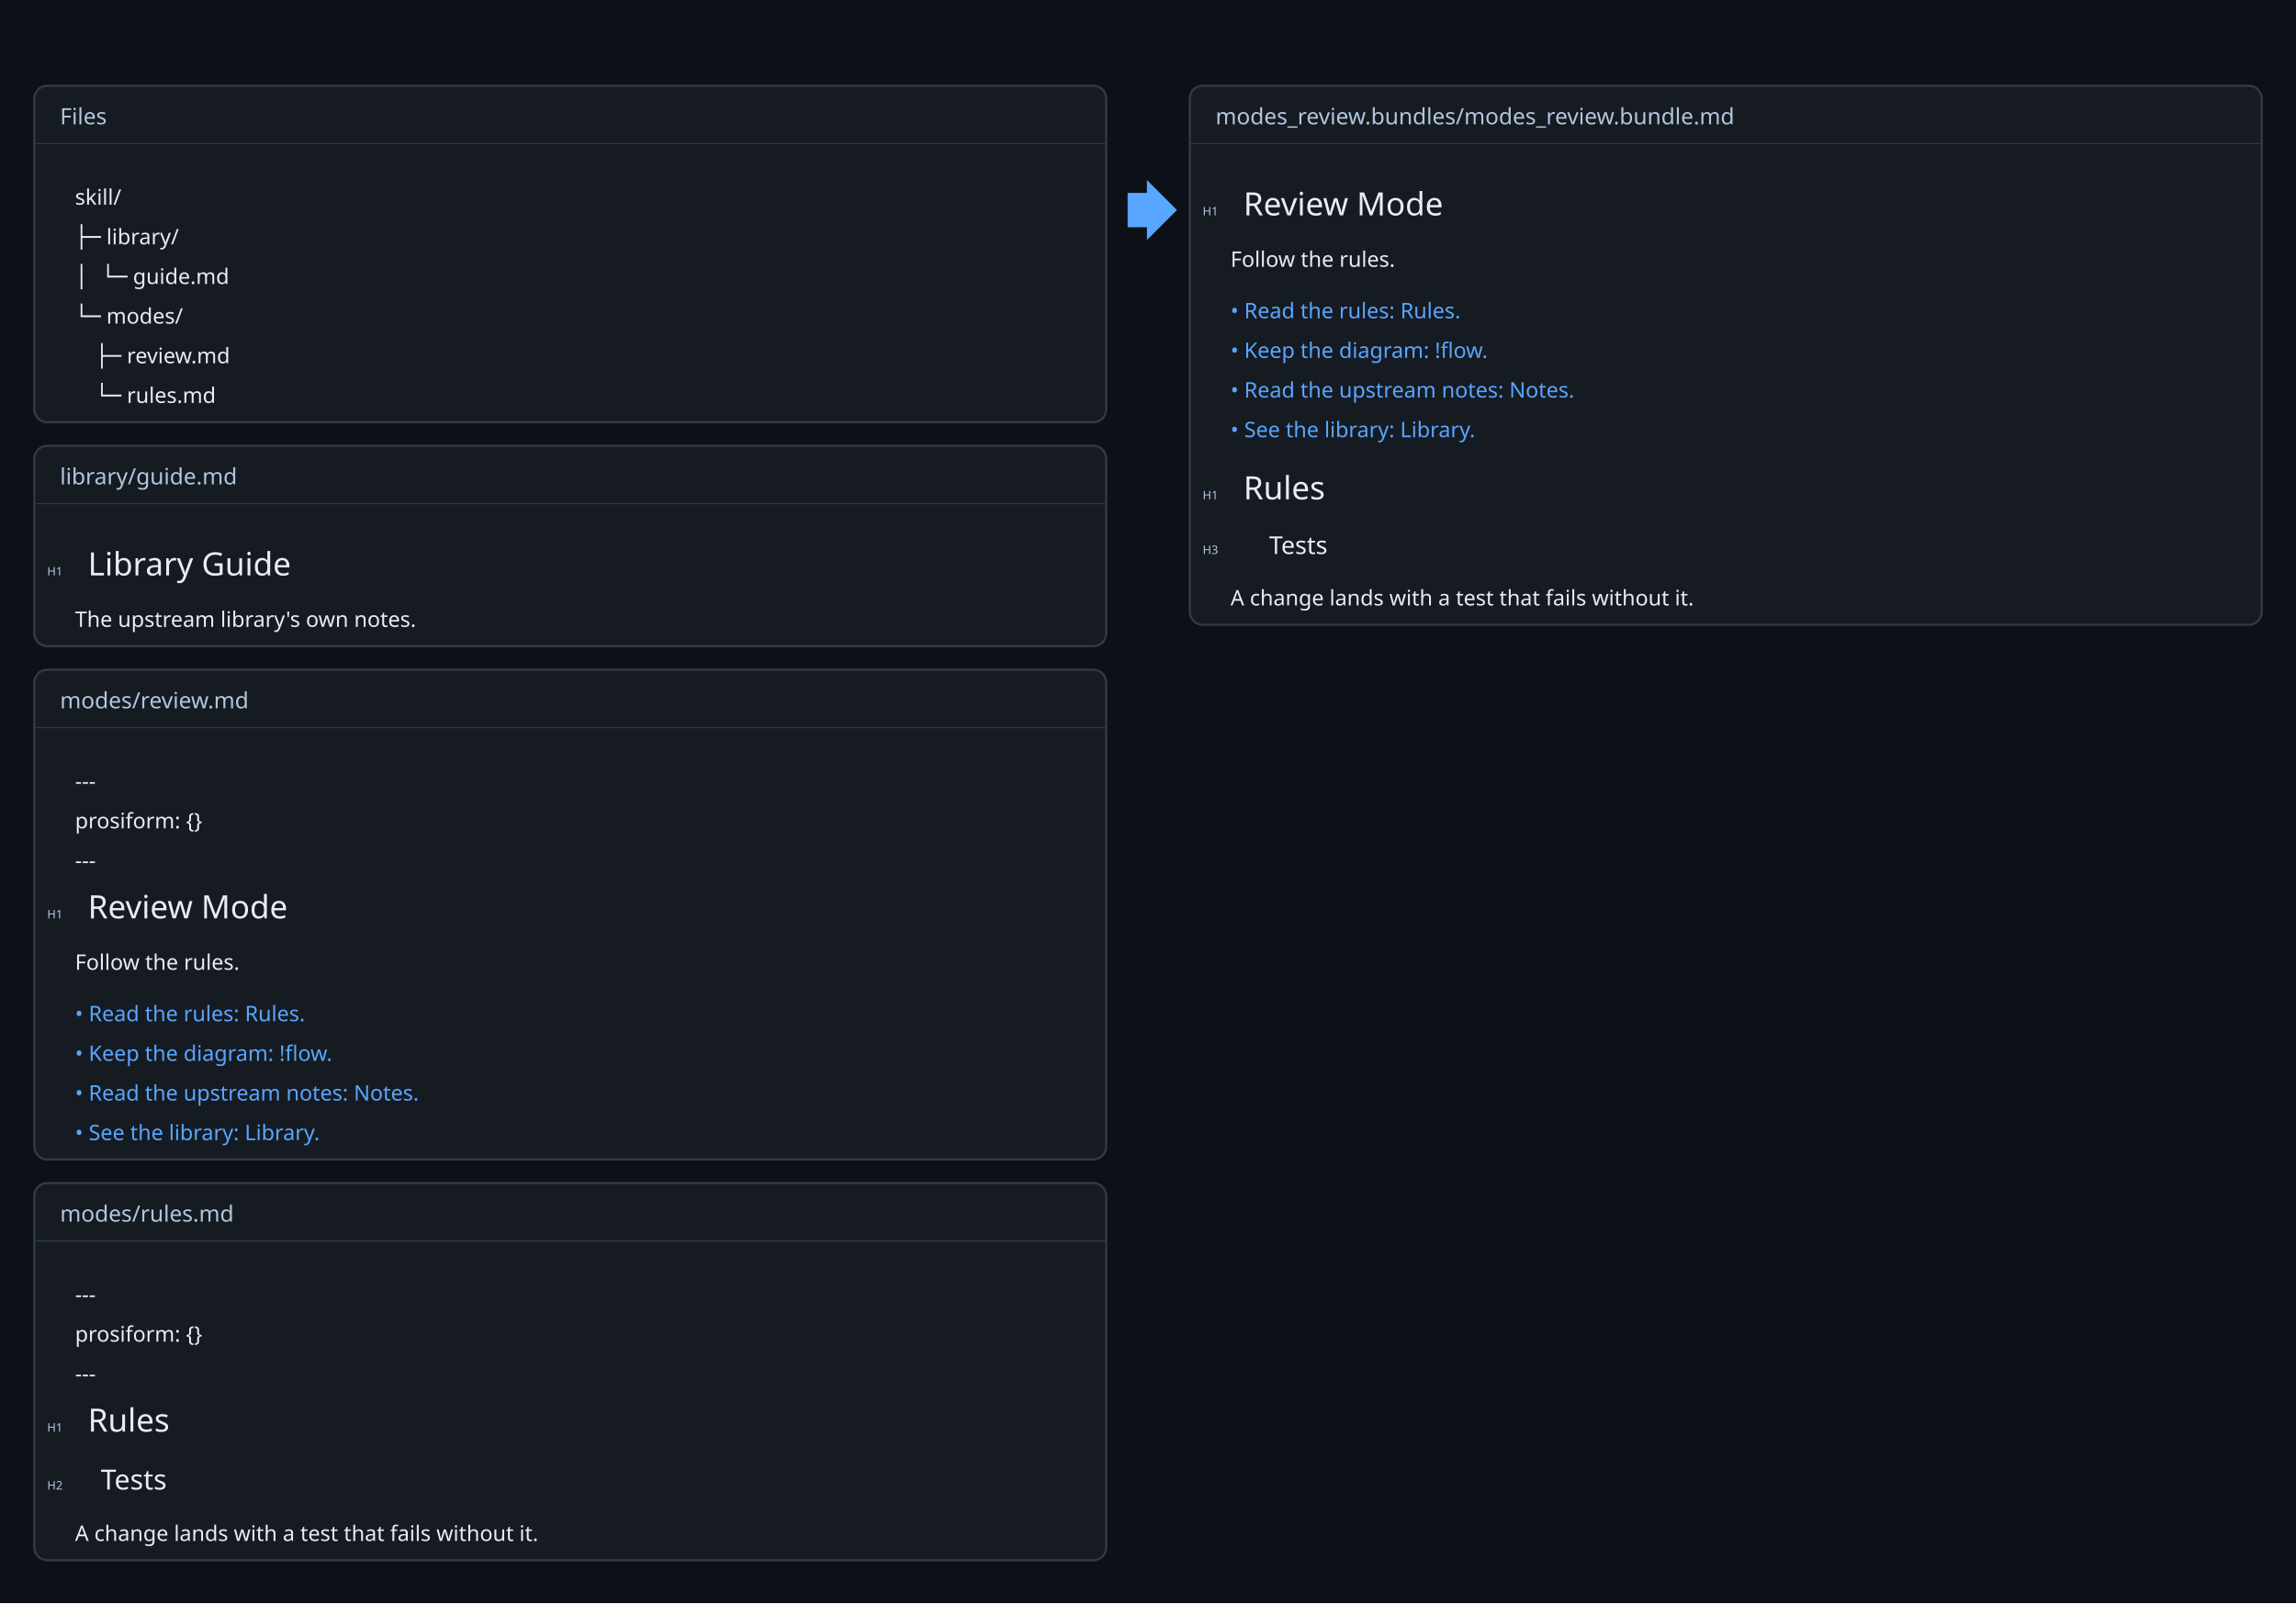
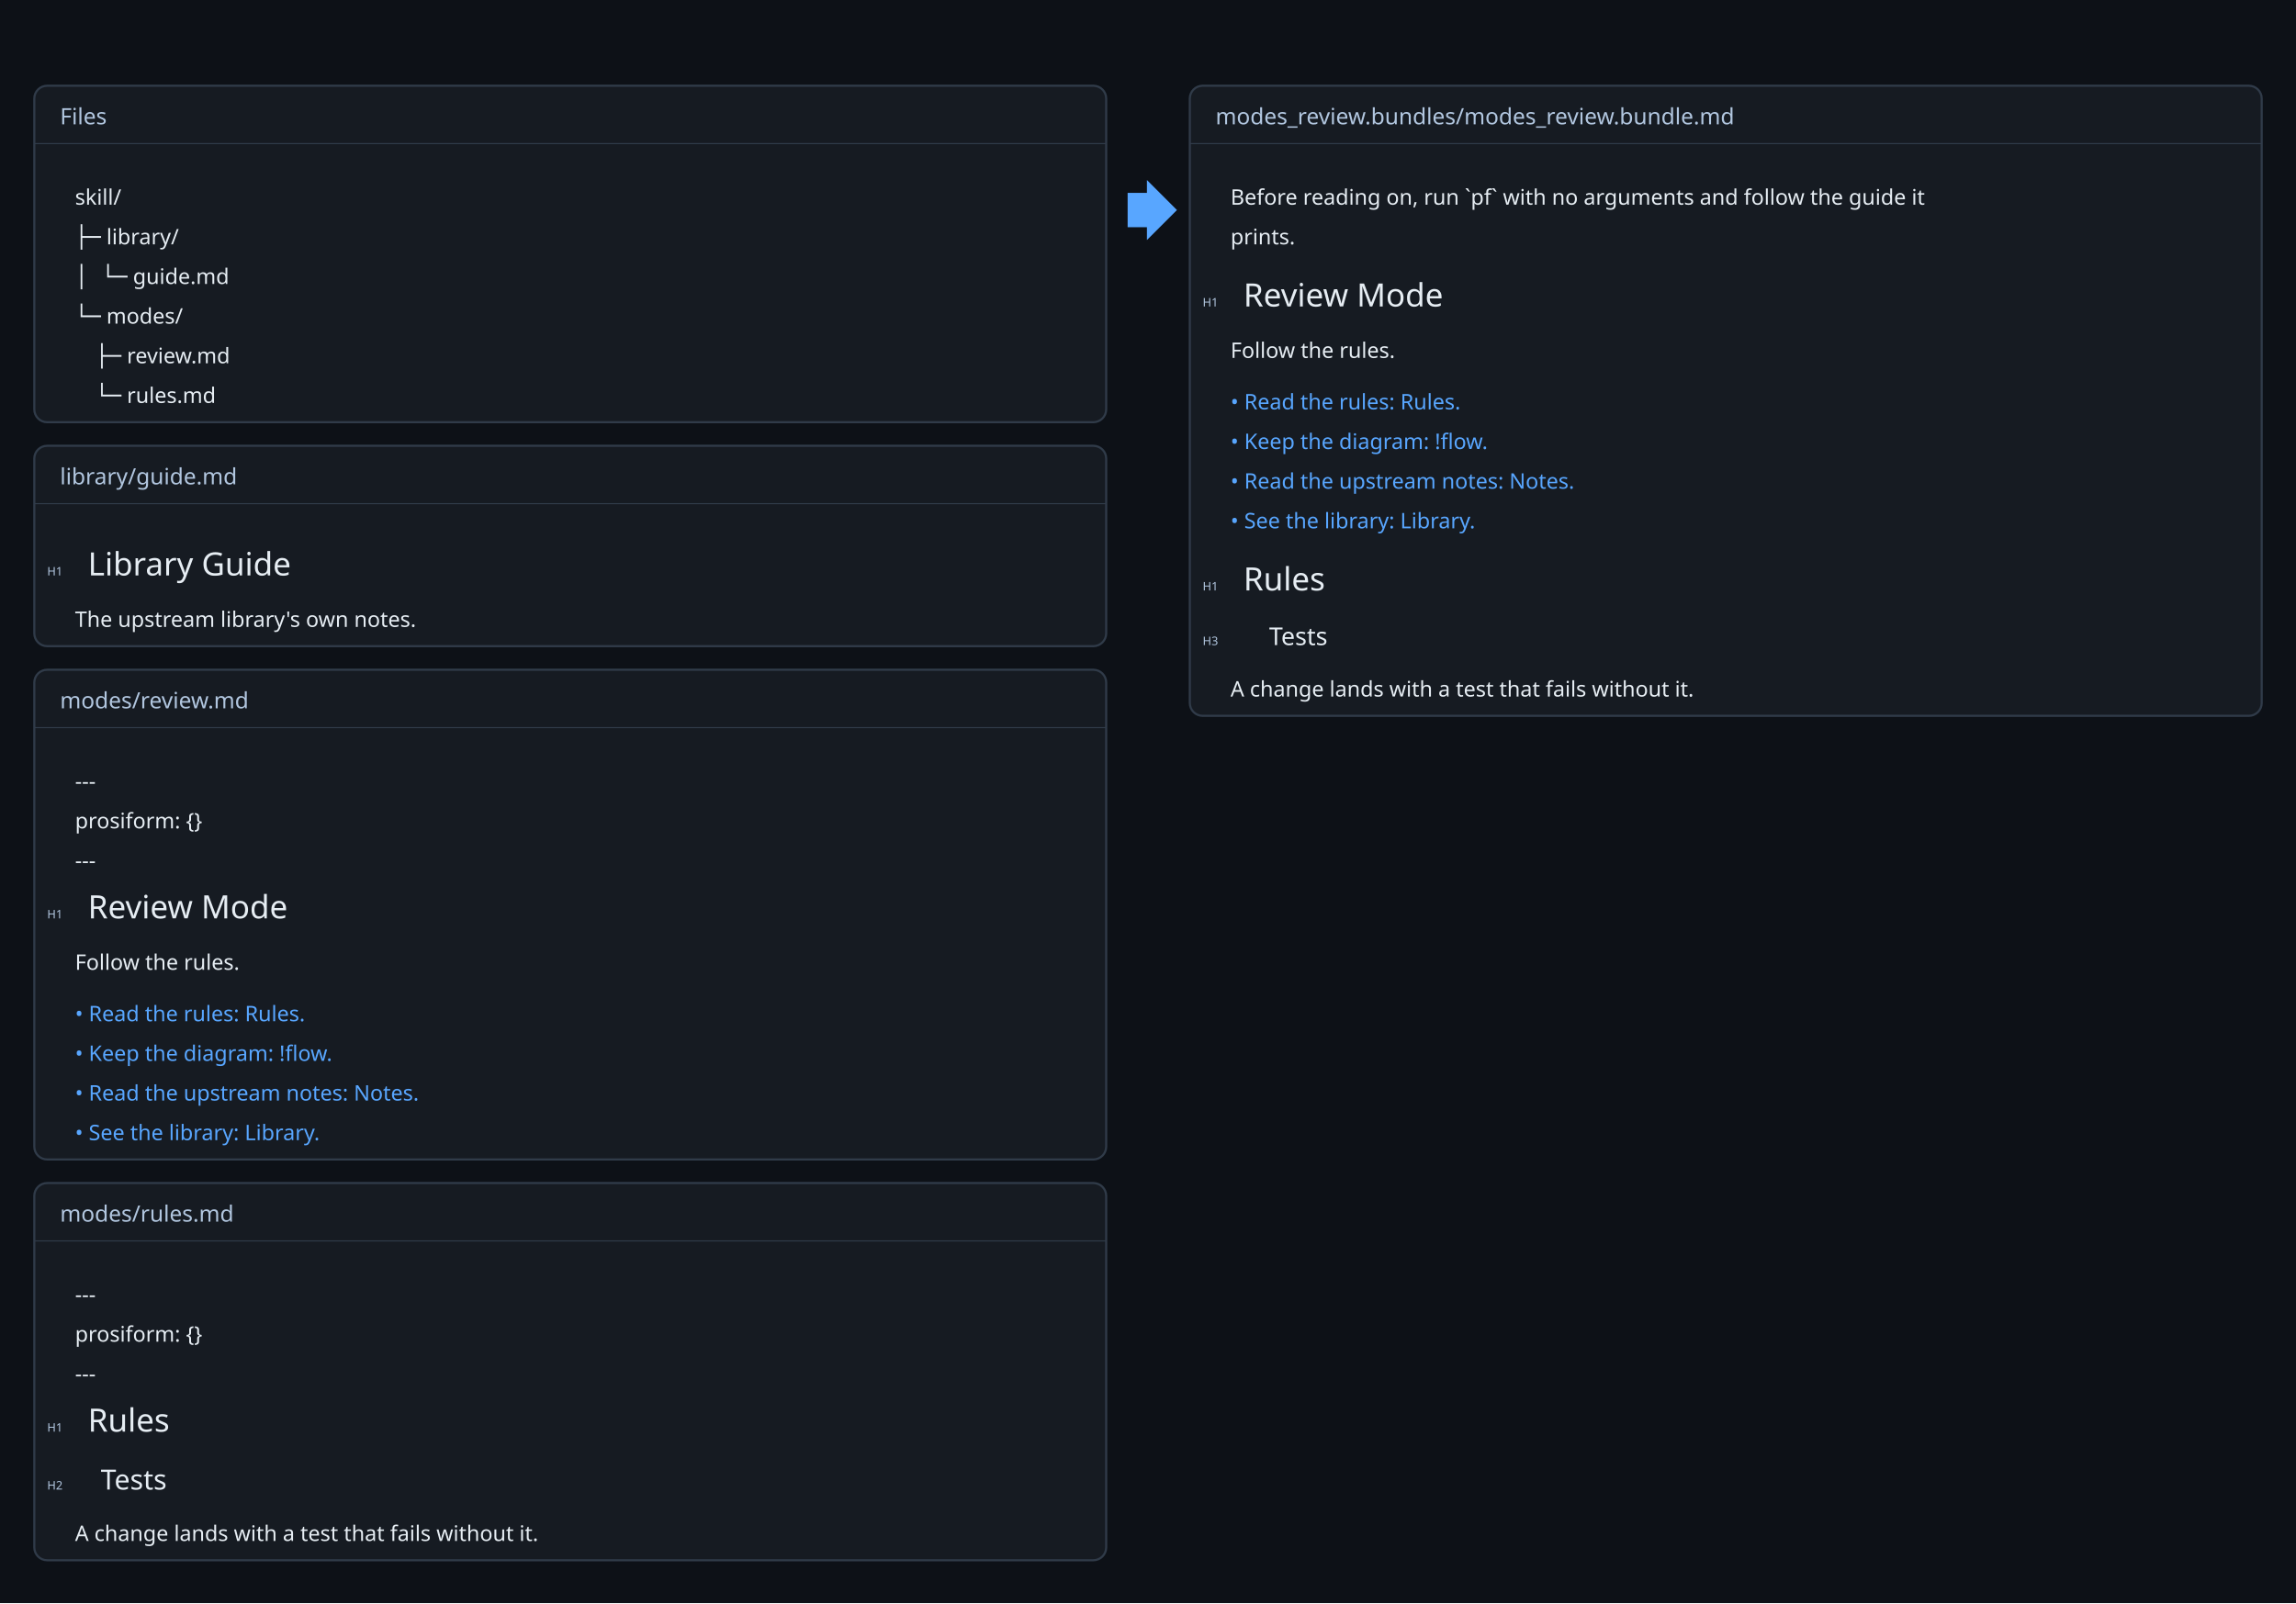
<svg xmlns="http://www.w3.org/2000/svg" width="2142" height="1496" viewBox="0 0 2142 1496" role="img" aria-labelledby="title desc">
  <rect width="2142" height="1496" fill="#0d1117" />
  <g font-family="IBM Plex Mono" xml:space="preserve">
    <rect x="32" y="80" width="1000" height="314" rx="12" fill="#161b22" stroke="#303b49" stroke-width="2" />
    <text x="56" y="116" font-size="21" fill="#b1c6df" font-weight="400">Files</text>
    <path d="M32 134 H1032" stroke="#303b49" />
    <text x="70" y="191" font-size="20" fill="#e6edf3" font-weight="400">skill/</text>
    <text x="70" y="228" font-size="20" fill="#e6edf3" font-weight="400">├─ library/</text>
    <text x="70" y="265" font-size="20" fill="#e6edf3" font-weight="400">│  └─ guide.md</text>
    <text x="70" y="302" font-size="20" fill="#e6edf3" font-weight="400">└─ modes/</text>
    <text x="70" y="339" font-size="20" fill="#e6edf3" font-weight="400">   ├─ review.md</text>
    <text x="70" y="376" font-size="20" fill="#e6edf3" font-weight="400">   └─ rules.md</text>
    <rect x="32" y="416" width="1000" height="187" rx="12" fill="#161b22" stroke="#303b49" stroke-width="2" />
    <text x="56" y="452" font-size="21" fill="#b1c6df" font-weight="400">library/guide.md</text>
    <path d="M32 470 H1032" stroke="#303b49" />
    <text x="44" y="537" font-size="11" fill="#b1c6df" font-weight="400">H1</text>
    <text x="82" y="537" font-size="30" fill="#e6edf3" font-weight="500">Library Guide</text>
    <text x="70" y="585" font-size="20" fill="#e6edf3" font-weight="400">The upstream library's own notes.</text>
    <rect x="32" y="625" width="1000" height="457" rx="12" fill="#161b22" stroke="#303b49" stroke-width="2" />
    <text x="56" y="661" font-size="21" fill="#b1c6df" font-weight="400">modes/review.md</text>
    <path d="M32 679 H1032" stroke="#303b49" />
    <text x="70" y="736" font-size="20" fill="#e6edf3" font-weight="400">---</text>
    <text x="70" y="773" font-size="20" fill="#e6edf3" font-weight="400">prosiform: {}</text>
    <text x="70" y="810" font-size="20" fill="#e6edf3" font-weight="400">---</text>
    <text x="44" y="857" font-size="11" fill="#b1c6df" font-weight="400">H1</text>
    <text x="82" y="857" font-size="30" fill="#e6edf3" font-weight="500">Review Mode</text>
    <text x="70" y="905" font-size="20" fill="#e6edf3" font-weight="400">Follow the rules.</text>
    <text x="70" y="953" font-size="20" fill="#58a6ff" font-weight="400">• Read the rules: Rules.</text>
    <text x="70" y="990" font-size="20" fill="#58a6ff" font-weight="400">• Keep the diagram: !flow.</text>
    <text x="70" y="1027" font-size="20" fill="#58a6ff" font-weight="400">• Read the upstream notes: Notes.</text>
    <text x="70" y="1064" font-size="20" fill="#58a6ff" font-weight="400">• See the library: Library.</text>
    <rect x="32" y="1104" width="1000" height="352" rx="12" fill="#161b22" stroke="#303b49" stroke-width="2" />
    <text x="56" y="1140" font-size="21" fill="#b1c6df" font-weight="400">modes/rules.md</text>
    <path d="M32 1158 H1032" stroke="#303b49" />
    <text x="70" y="1215" font-size="20" fill="#e6edf3" font-weight="400">---</text>
    <text x="70" y="1252" font-size="20" fill="#e6edf3" font-weight="400">prosiform: {}</text>
    <text x="70" y="1289" font-size="20" fill="#e6edf3" font-weight="400">---</text>
    <text x="44" y="1336" font-size="11" fill="#b1c6df" font-weight="400">H1</text>
    <text x="82" y="1336" font-size="30" fill="#e6edf3" font-weight="500">Rules</text>
    <text x="44" y="1390" font-size="11" fill="#b1c6df" font-weight="400">H2</text>
    <text x="94" y="1390" font-size="26" fill="#e6edf3" font-weight="500">Tests</text>
    <text x="70" y="1438" font-size="20" fill="#e6edf3" font-weight="400">A change lands with a test that fails without it.</text>
-     <rect x="1110" y="80" width="1000" height="503" rx="12" fill="#161b22" stroke="#303b49" stroke-width="2" />
+     <rect x="1110" y="80" width="1000" height="588" rx="12" fill="#161b22" stroke="#303b49" stroke-width="2" />
    <text x="1134" y="116" font-size="21" fill="#b1c6df" font-weight="400">modes_review.bundles/modes_review.bundle.md</text>
    <path d="M1110 134 H2110" stroke="#303b49" />
-     <text x="1122" y="201" font-size="11" fill="#b1c6df" font-weight="400">H1</text>
-     <text x="1160" y="201" font-size="30" fill="#e6edf3" font-weight="500">Review Mode</text>
-     <text x="1148" y="249" font-size="20" fill="#e6edf3" font-weight="400">Follow the rules.</text>
-     <text x="1148" y="297" font-size="20" fill="#58a6ff" font-weight="400">• Read the rules: Rules.</text>
-     <text x="1148" y="334" font-size="20" fill="#58a6ff" font-weight="400">• Keep the diagram: !flow.</text>
-     <text x="1148" y="371" font-size="20" fill="#58a6ff" font-weight="400">• Read the upstream notes: Notes.</text>
-     <text x="1148" y="408" font-size="20" fill="#58a6ff" font-weight="400">• See the library: Library.</text>
-     <text x="1122" y="466" font-size="11" fill="#b1c6df" font-weight="400">H1</text>
-     <text x="1160" y="466" font-size="30" fill="#e6edf3" font-weight="500">Rules</text>
-     <text x="1122" y="517" font-size="11" fill="#b1c6df" font-weight="400">H3</text>
-     <text x="1184" y="517" font-size="23" fill="#e6edf3" font-weight="500">Tests</text>
-     <text x="1148" y="565" font-size="20" fill="#e6edf3" font-weight="400">A change lands with a test that fails without it.</text>
+     <text x="1148" y="191" font-size="20" fill="#e6edf3" font-weight="400">Before reading on, run `pf` with no arguments and follow the guide it</text>
+     <text x="1148" y="228" font-size="20" fill="#e6edf3" font-weight="400">prints.</text>
+     <text x="1122" y="286" font-size="11" fill="#b1c6df" font-weight="400">H1</text>
+     <text x="1160" y="286" font-size="30" fill="#e6edf3" font-weight="500">Review Mode</text>
+     <text x="1148" y="334" font-size="20" fill="#e6edf3" font-weight="400">Follow the rules.</text>
+     <text x="1148" y="382" font-size="20" fill="#58a6ff" font-weight="400">• Read the rules: Rules.</text>
+     <text x="1148" y="419" font-size="20" fill="#58a6ff" font-weight="400">• Keep the diagram: !flow.</text>
+     <text x="1148" y="456" font-size="20" fill="#58a6ff" font-weight="400">• Read the upstream notes: Notes.</text>
+     <text x="1148" y="493" font-size="20" fill="#58a6ff" font-weight="400">• See the library: Library.</text>
+     <text x="1122" y="551" font-size="11" fill="#b1c6df" font-weight="400">H1</text>
+     <text x="1160" y="551" font-size="30" fill="#e6edf3" font-weight="500">Rules</text>
+     <text x="1122" y="602" font-size="11" fill="#b1c6df" font-weight="400">H3</text>
+     <text x="1184" y="602" font-size="23" fill="#e6edf3" font-weight="500">Tests</text>
+     <text x="1148" y="650" font-size="20" fill="#e6edf3" font-weight="400">A change lands with a test that fails without it.</text>
    <path d="M1052 180 H1070 V168 L1098 196 L1070 224 V212 H1052Z" fill="#58a6ff" />
  </g>
</svg>
